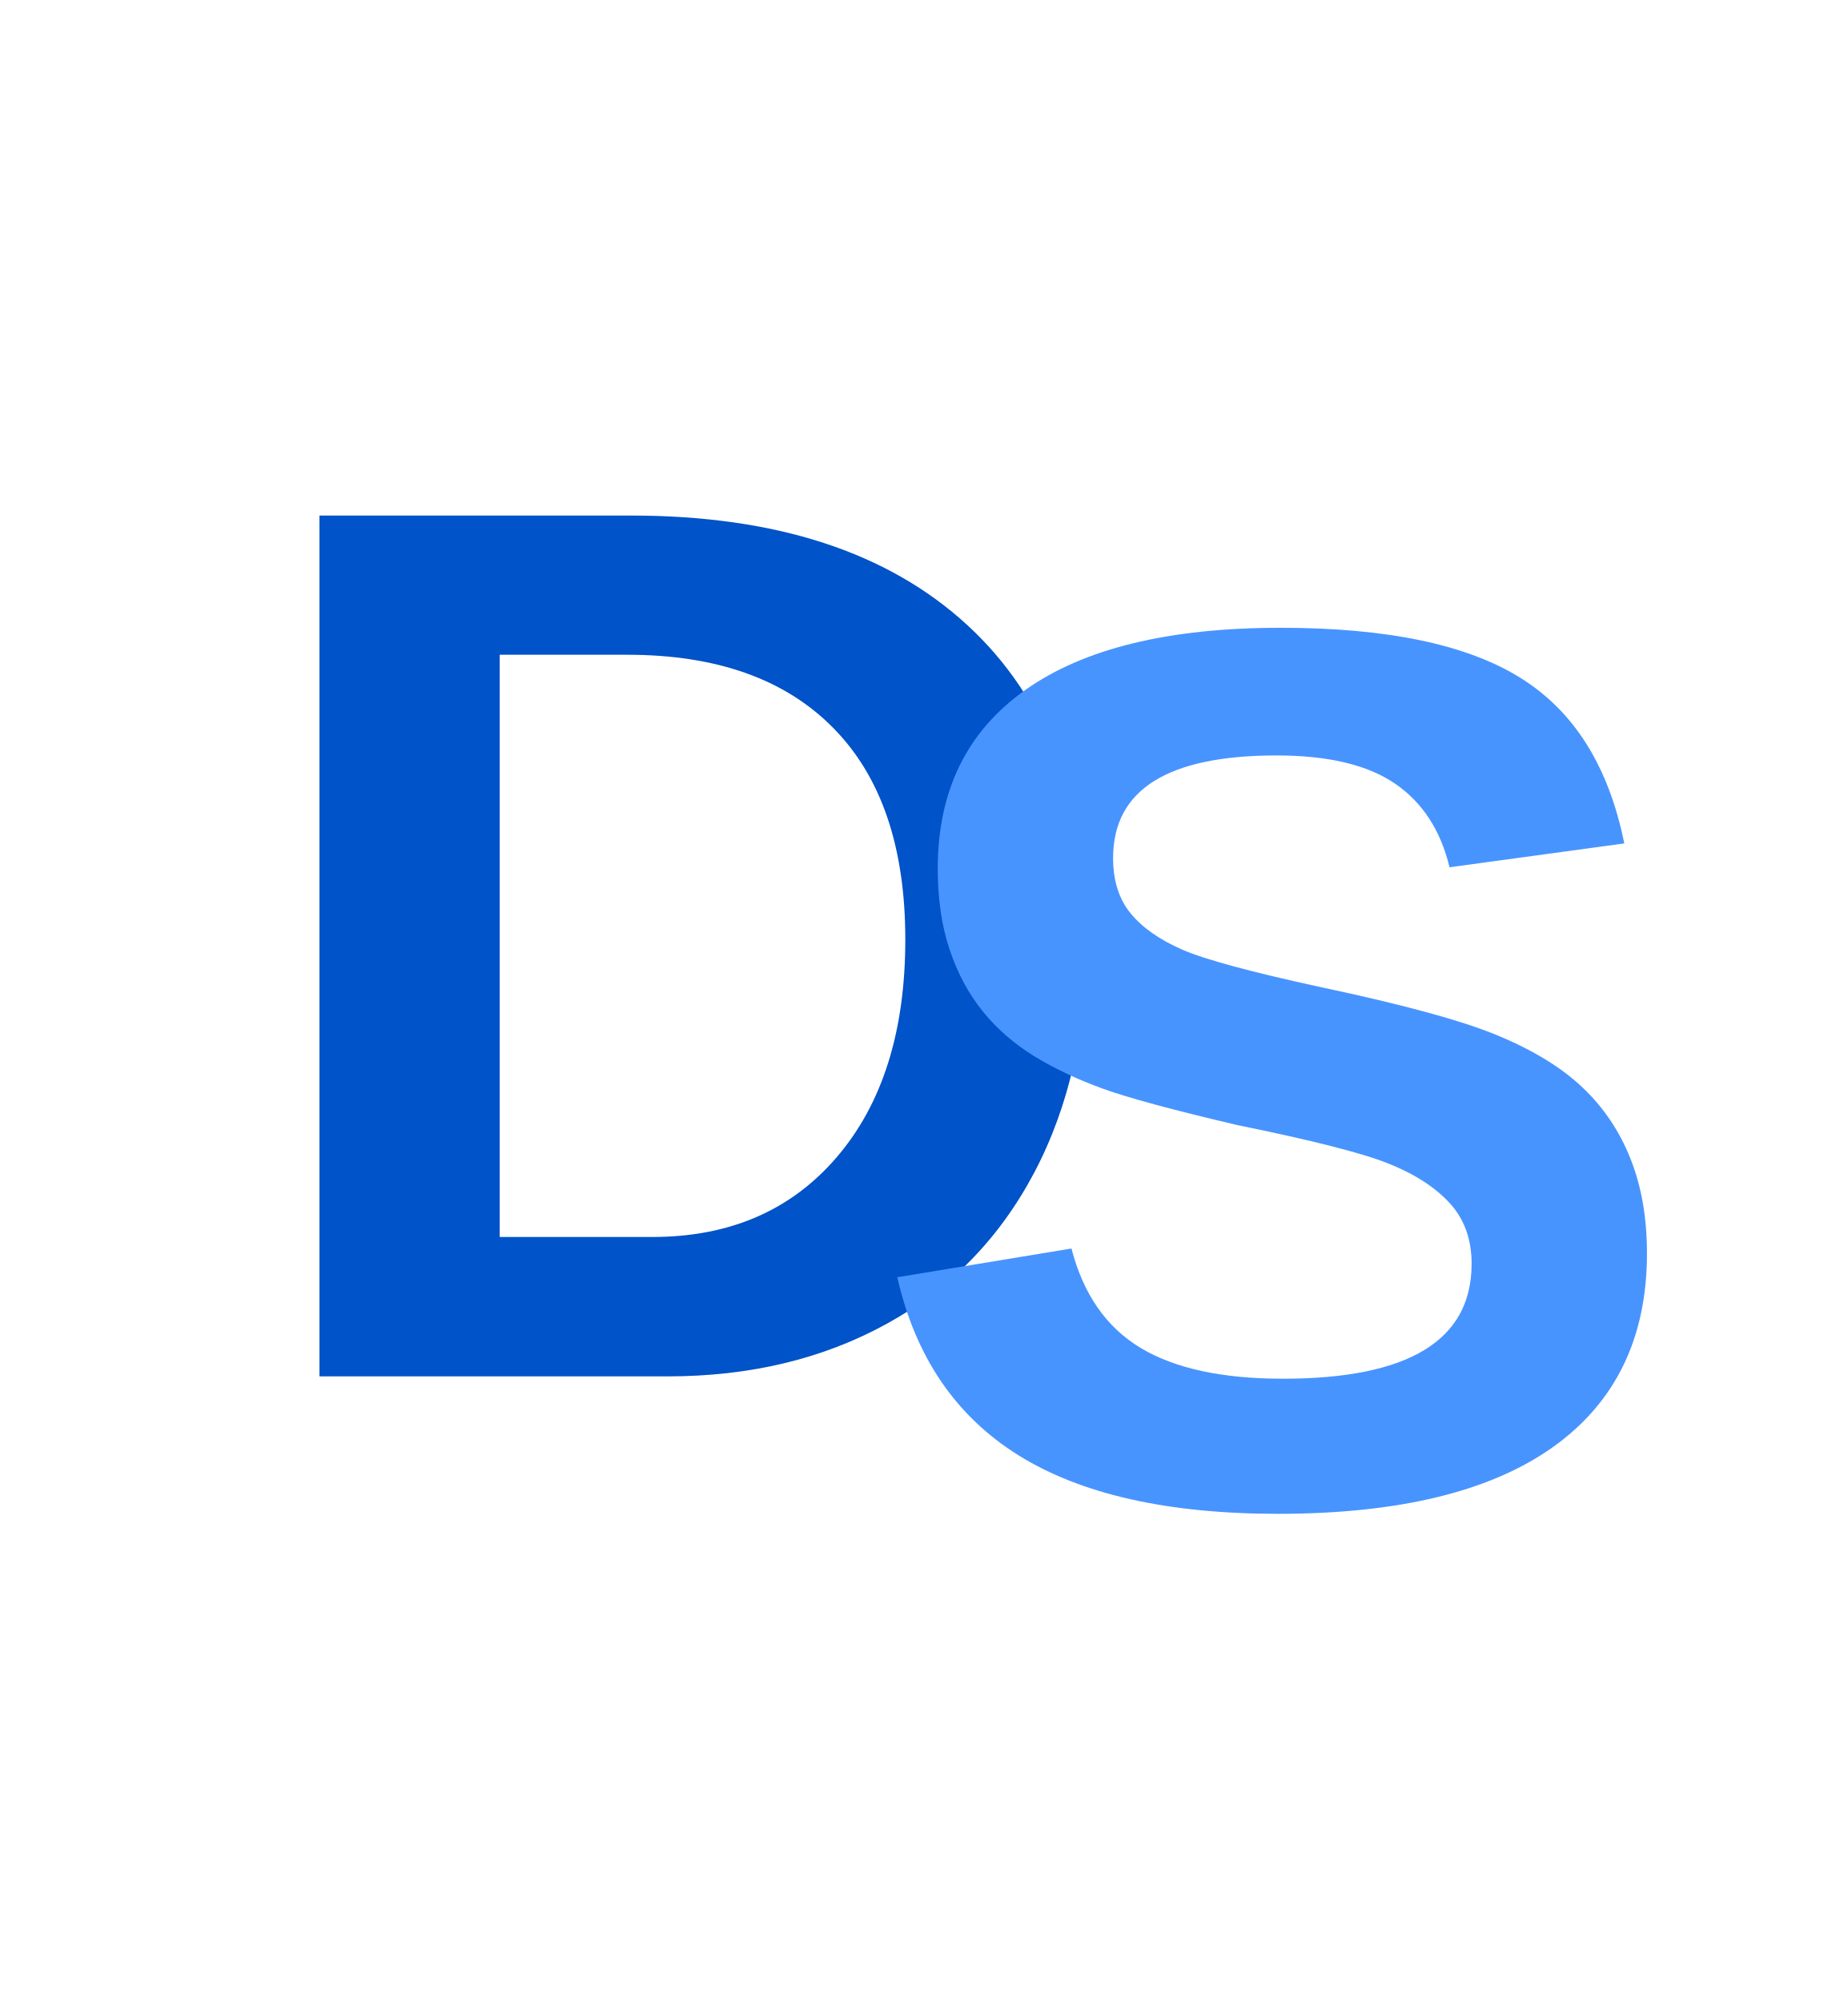
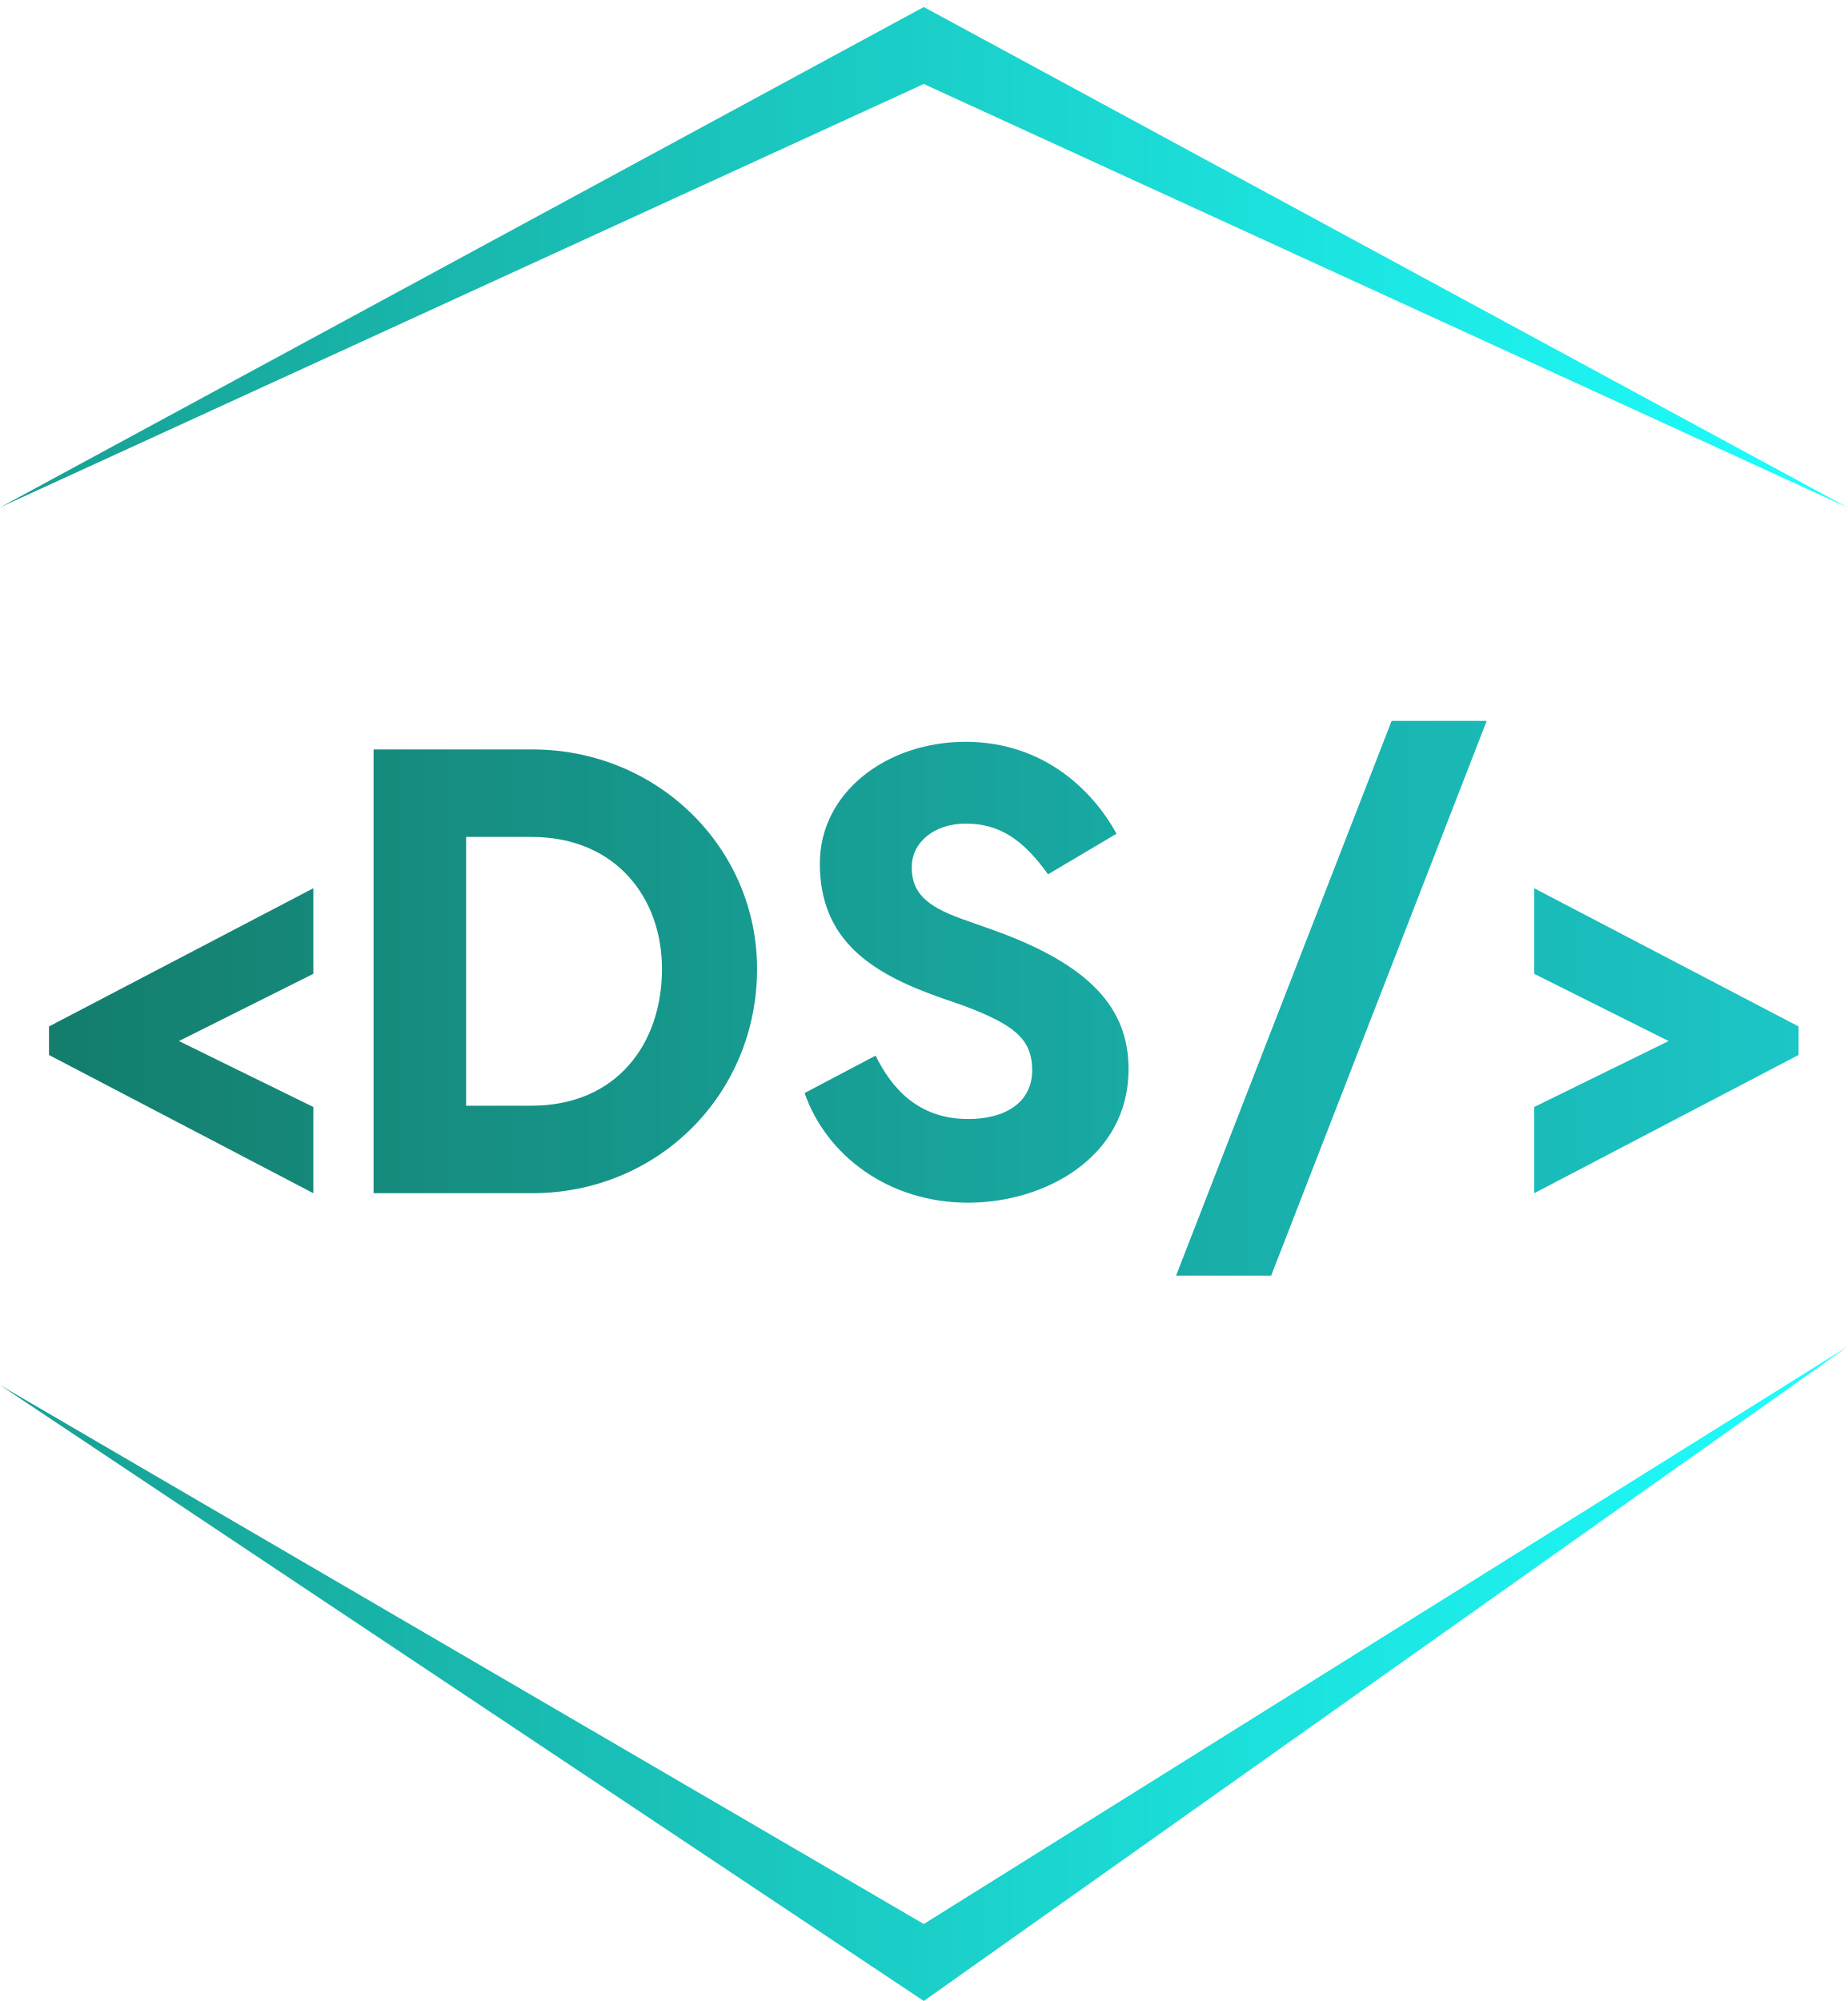
- <svg xmlns="http://www.w3.org/2000/svg" width="120" height="130" viewBox="0 20 120 160">
-   <text x="5" y="130" font-family="Arial, sans-serif" font-size="100" fill="#0053c8" font-weight="bold">
-     D
-   </text>
-   <text x="55" y="140" font-family="Arial, sans-serif" font-size="100" fill="#4894ff" font-weight="bold">
-     S
-   </text>
+ <svg xmlns="http://www.w3.org/2000/svg" width="290.94" height="315.08" viewBox="0 0 264 285.9">
+   <defs>
+     <linearGradient id="gradient1">
+       <stop stop-color="#179f91" offset="0" />
+       <stop stop-color="#1effff" offset="1" />
+     </linearGradient>
+     <linearGradient id="gradient2">
+       <stop stop-color="#147d6c" offset="0" />
+       <stop stop-color="#1bc6c6" offset="1" />
+     </linearGradient>
+   </defs>
+   <g transform="matrix(1.1,0,0,1.1,-5.5,1)" fill="url(#gradient1)">
+     <path fill-rule="evenodd" d="M5,65 L125,0 L245,65 L125,10z M5,179 L125,259 L245,174 L125,249z" />
+   </g>
+   <g transform="matrix(2.2645,0,0,2.2645,2.9239,79.9022)" fill="url(#gradient2)">
+     <path d="M18.48 20.76l0 5.4-8.48 4.24 8.48 4.16 0 5.44-16.68-8.72 0-1.8zM32.28 12c7.96 0 14.2 6.24 14.2 13.84 0 7.92-6.24 14.16-14.2 14.16l-10 0 0-28 10 0zM32.24 34.48c5.36 0 8.24-3.88 8.24-8.64 0-4.44-2.88-8.32-8.24-8.32l-4.12 0 0 16.96 4.12 0zM59.64 11.52c4.92 0 8.04 3.08 9.52 5.8l-4.32 2.56c-1.52-2.12-3-3.2-5.2-3.2-1.96 0-3.4 1.16-3.4 2.76s0.92 2.44 3.12 3.24l1.92 0.68c6.2 2.2 8.64 4.96 8.64 8.8 0 5.64-5.36 8.44-10.12 8.44-5.04 0-8.96-3-10.32-6.92l4.48-2.36c1 2.04 2.68 4 5.84 4 2.28 0 4.04-1 4.04-3.08 0-2-1.2-2.88-4.24-4.04l-1.72-0.6c-4.12-1.48-7.44-3.52-7.44-8.4 0-4.48 4.2-7.68 9.2-7.68zM92.52 10.2l-13.6 35-6 0 13.6-35 6 0zM95.52 20.76l16.68 8.72 0 1.8-16.68 8.72 0-5.44 8.48-4.16-8.48-4.24 0-5.4z" />
+   </g>
</svg>
